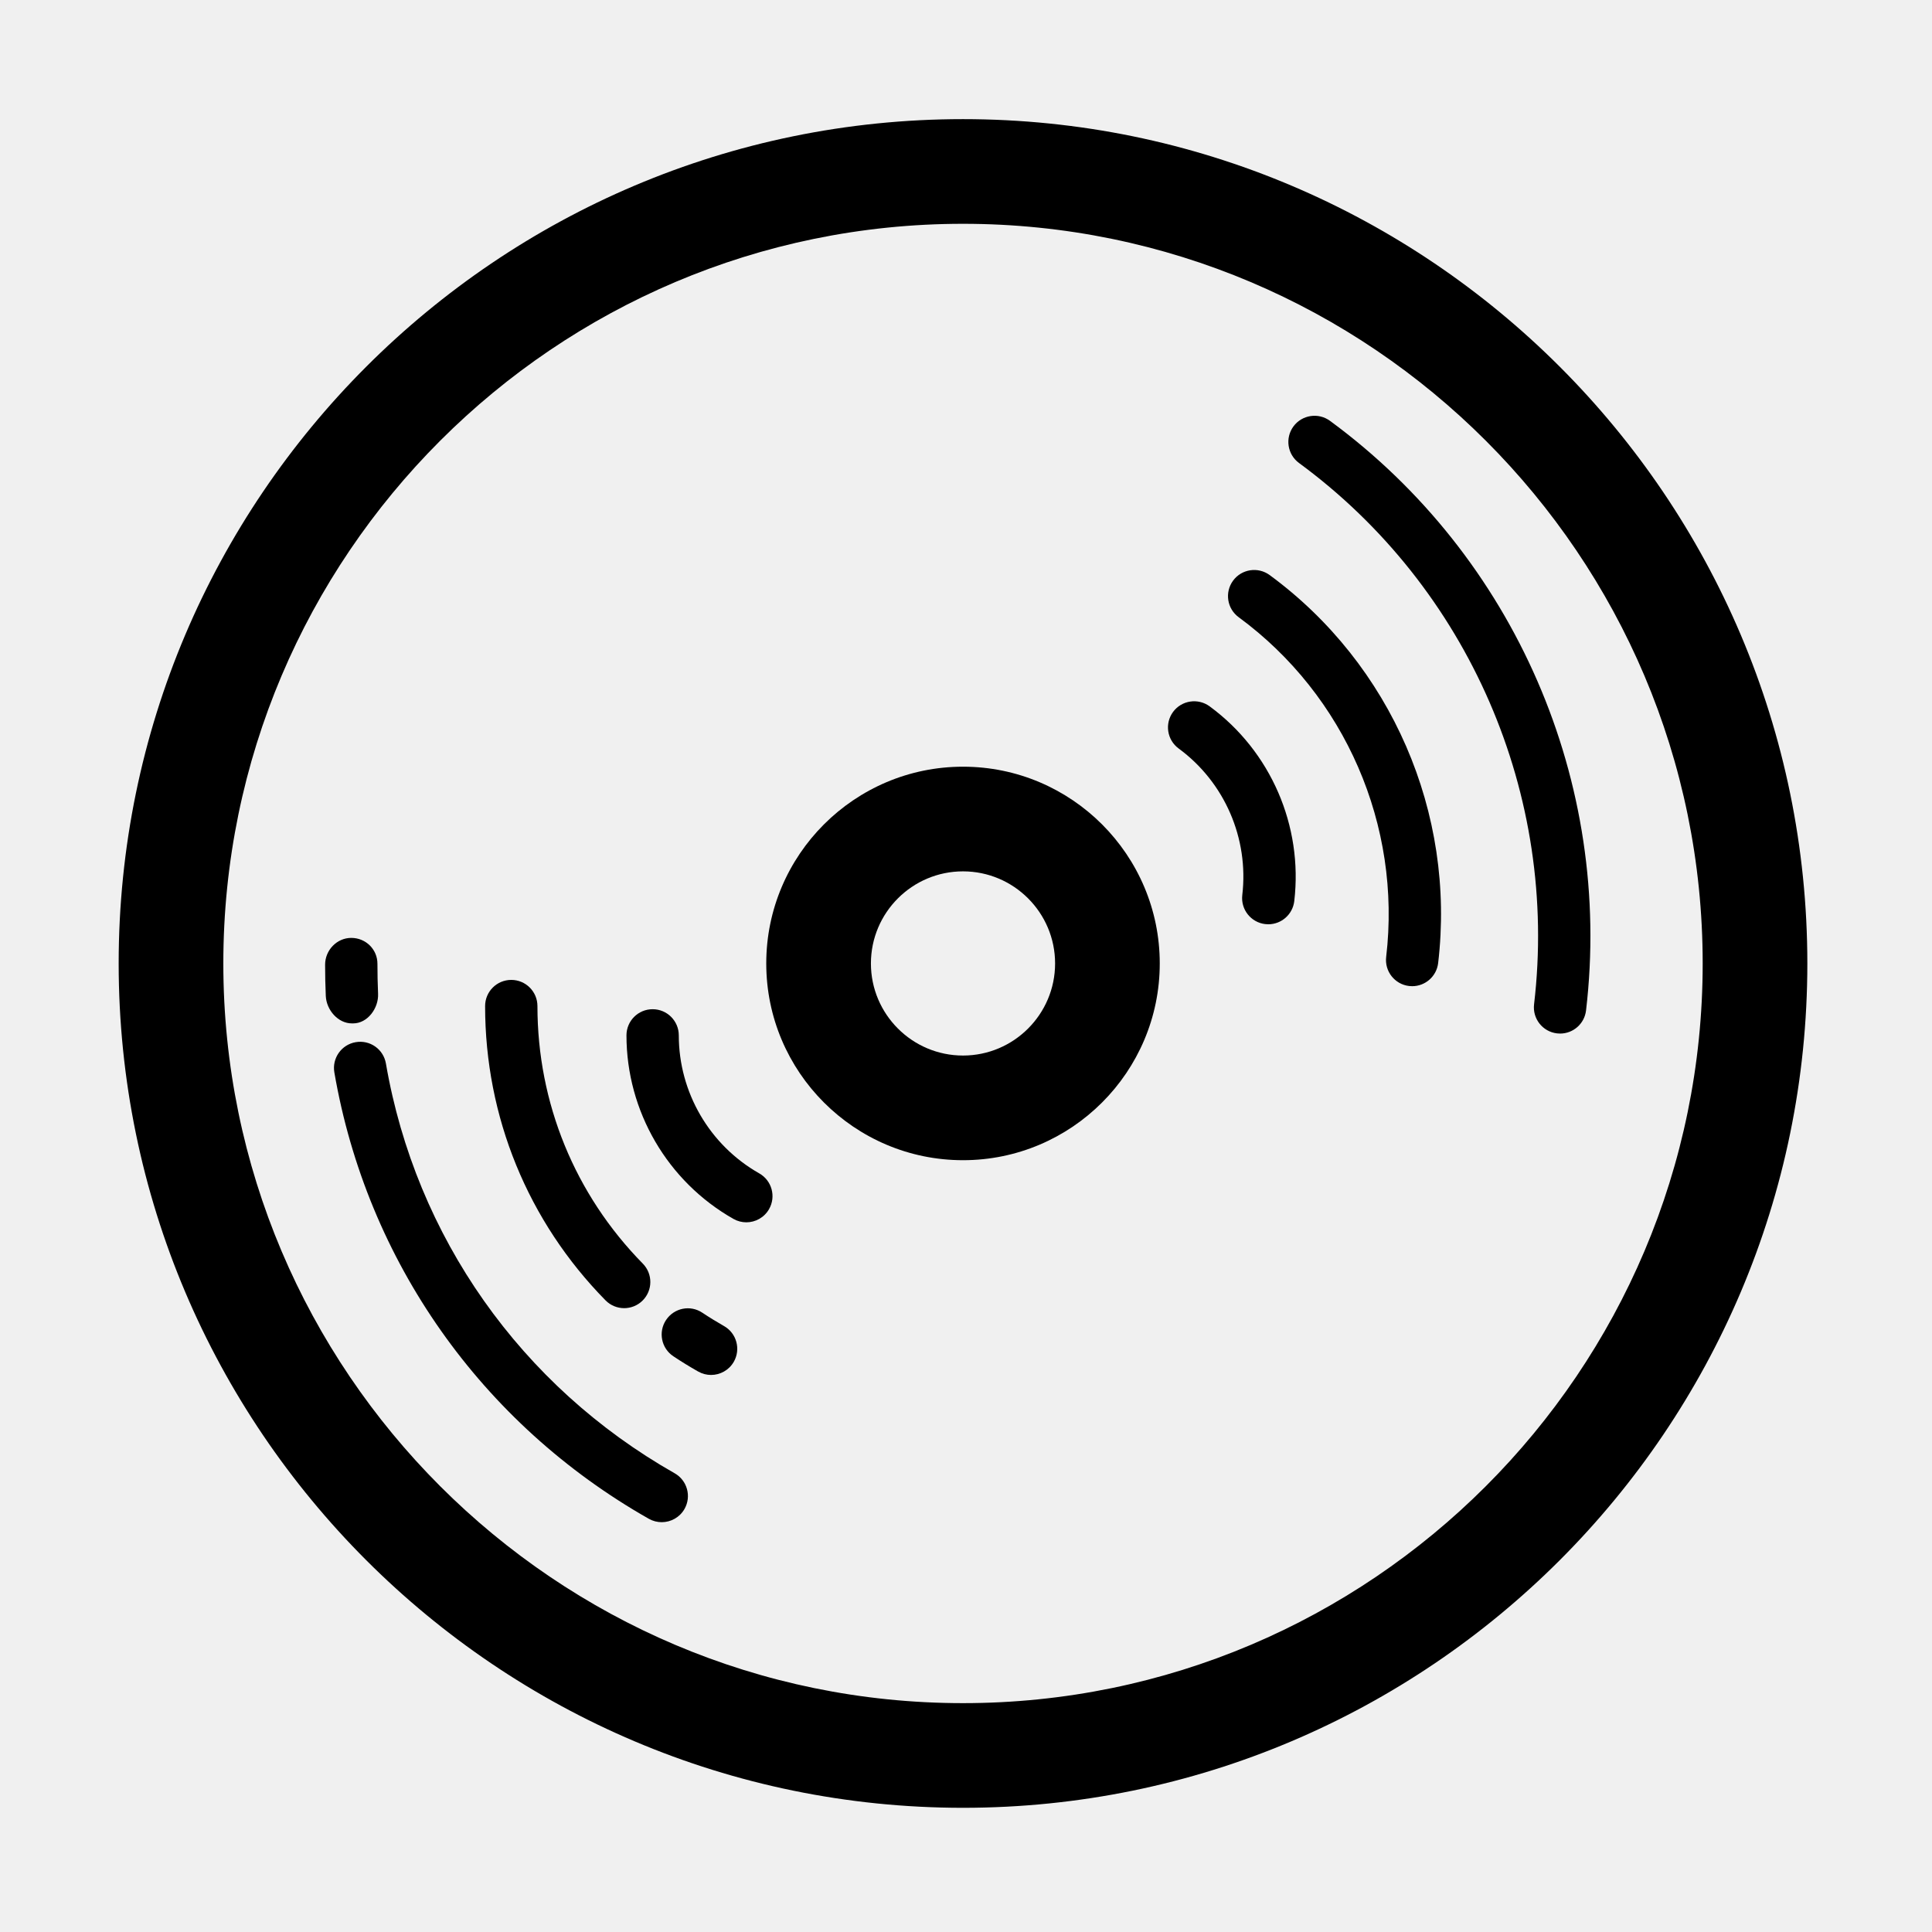
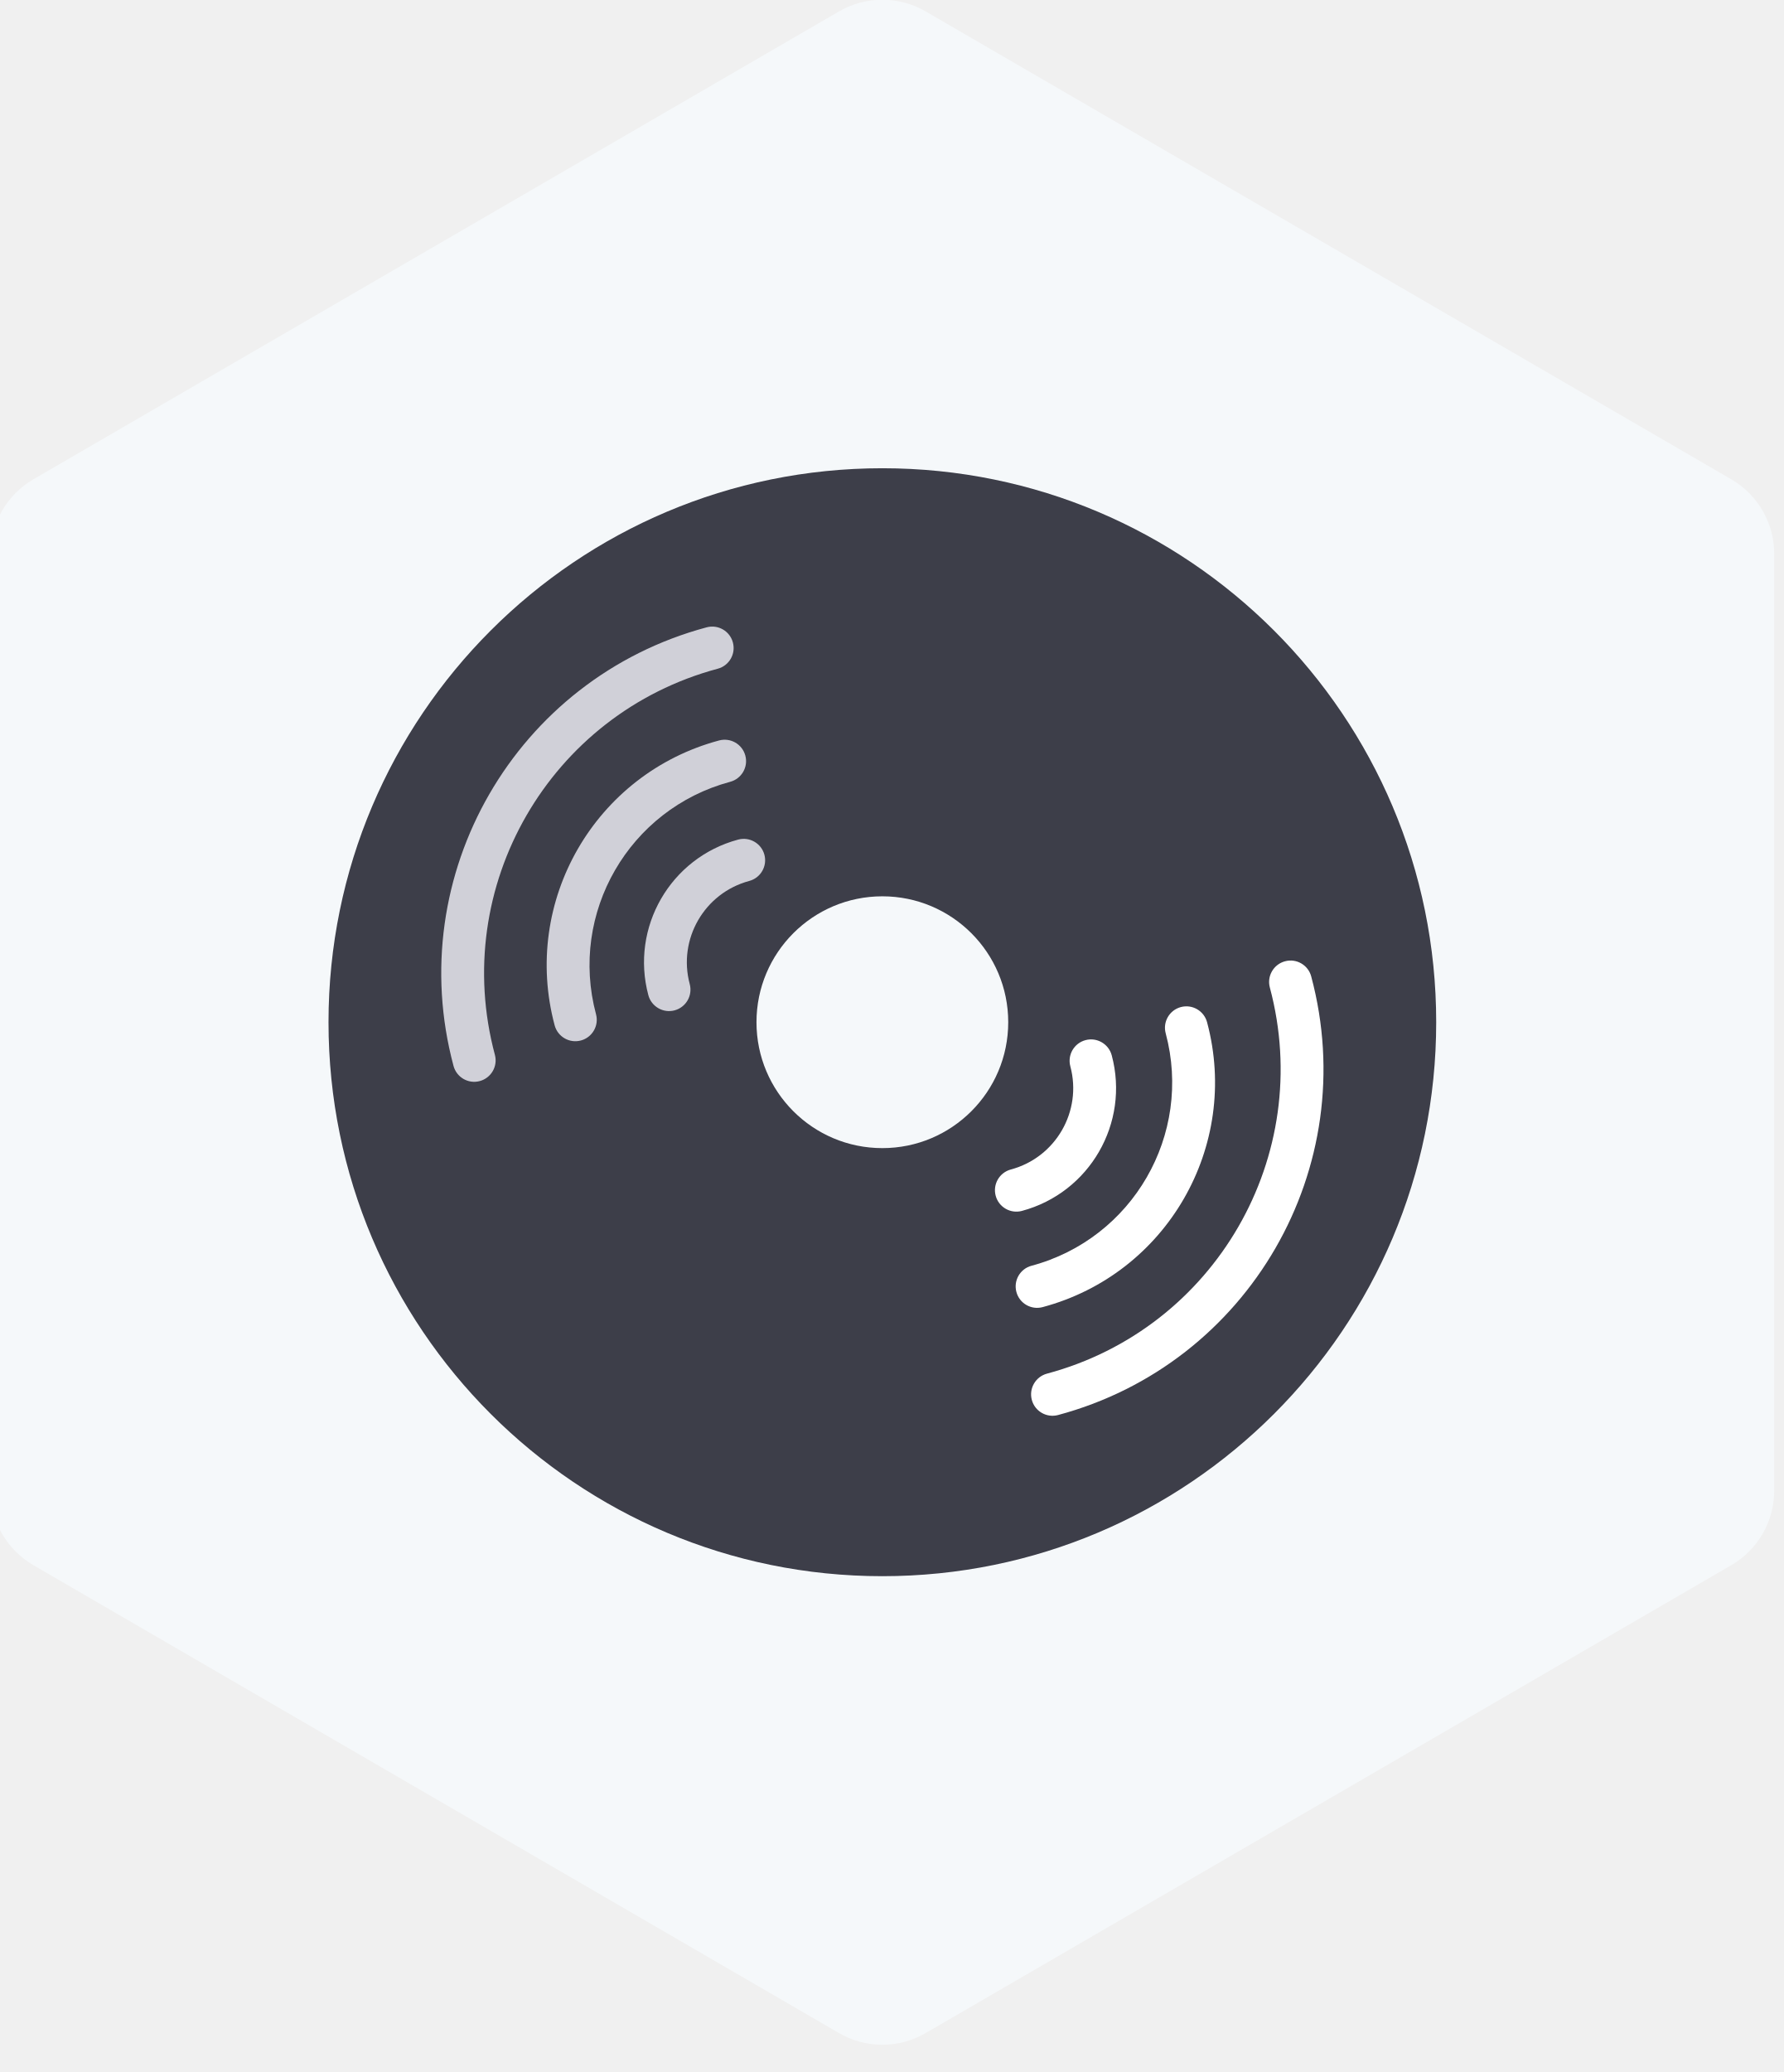
- <svg xmlns="http://www.w3.org/2000/svg" t="1659406770296" class="icon" viewBox="0 0 1024 1024" version="1.1" p-id="2188" width="64" height="64">
-   <defs>
-     <style type="text/css">@font-face { font-family: feedback-iconfont; src: url("//at.alicdn.com/t/font_1031158_u69w8yhxdu.woff2?t=1630033759944") format("woff2"), url("//at.alicdn.com/t/font_1031158_u69w8yhxdu.woff?t=1630033759944") format("woff"), url("//at.alicdn.com/t/font_1031158_u69w8yhxdu.ttf?t=1630033759944") format("truetype"); }
- </style>
-   </defs>
-   <path d="M510.413 958.172c-246.768 0-447.517-200.762-447.517-447.525 0-246.755 200.749-447.504 447.517-447.504 246.755 0 447.517 200.749 447.517 447.504C957.931 757.408 757.168 958.172 510.413 958.172zM510.413 118.617c-216.174 0-392.045 175.871-392.045 392.032 0 216.182 175.869 392.052 392.045 392.052 216.175 0 392.044-175.869 392.044-392.052C902.457 294.487 726.589 118.617 510.413 118.617z" p-id="2189" />
-   <path d="M510.413 614.929c-57.504 0-104.282-46.778-104.282-104.282 0-57.504 46.777-104.282 104.282-104.282s104.281 46.777 104.281 104.282C614.694 568.151 567.917 614.929 510.413 614.929zM510.413 461.839c-26.924 0-48.81 21.899-48.81 48.81s21.885 48.81 48.81 48.81c26.91 0 48.809-21.899 48.809-48.81S537.323 461.839 510.413 461.839z" p-id="2190" />
-   <path d="M186.518 542.42c-7.367 0-13.489-7.083-13.84-14.519-0.244-5.281-0.365-11.254-0.365-16.604 0-7.666 6.203-14.193 13.868-14.193 7.652 0 13.868 6.041 13.868 13.706 0 4.916 0.108 11.024 0.339 15.873 0.352 7.665-5.552 15.736-13.204 15.736C186.95 542.42 186.733 542.42 186.518 542.42z" p-id="2191" />
-   <path d="M350.727 806.787c-2.316 0-4.659-0.57-6.825-1.788-88.694-50.326-149.448-136.561-166.688-236.604-1.301-7.558 3.765-14.722 11.309-16.022 7.625-1.313 14.721 3.766 16.021 11.31 15.818 91.835 71.603 170.973 153.037 217.181 6.663 3.767 9.006 12.243 5.227 18.907C360.247 804.266 355.562 806.787 350.727 806.787z" p-id="2192" />
-   <path d="M330.819 693.351c-3.589 0-7.177-1.384-9.886-4.145-41.157-41.882-63.814-97.259-63.814-155.968 0-7.666 6.203-13.868 13.868-13.868 7.651 0 13.868 6.202 13.868 13.868 0 51.381 19.84 99.865 55.865 136.52 5.363 5.472 5.281 14.247-0.176 19.61C337.848 692.023 334.326 693.351 330.819 693.351z" p-id="2193" />
-   <path d="M376.866 728.752c-2.316 0-4.672-0.596-6.825-1.813-4.483-2.546-8.871-5.228-13.164-8.099-6.365-4.225-8.098-12.838-3.859-19.203 4.252-6.393 12.838-8.154 19.231-3.874 3.738 2.493 7.57 4.822 11.485 7.07 6.664 3.765 8.993 12.244 5.215 18.907C386.386 726.234 381.7 728.752 376.866 728.752z" p-id="2194" />
-   <path d="M395.569 647.852c-2.316 0-4.672-0.581-6.825-1.802-34.982-19.84-56.704-57.111-56.704-97.279 0-7.665 6.203-13.868 13.868-13.868 7.652 0 13.868 6.203 13.868 13.868 0 30.202 16.333 58.235 42.647 73.146 6.663 3.778 8.993 12.244 5.214 18.907C405.089 645.334 400.39 647.852 395.569 647.852z" p-id="2195" />
-   <path d="M826.888 547.811c-0.541 0-1.097-0.029-1.639-0.096-7.611-0.893-13.055-7.787-12.162-15.398 13.07-110.959-34.67-220.888-124.569-286.91-6.176-4.523-7.502-13.205-2.979-19.38 4.524-6.161 13.218-7.503 19.393-2.966 97.931 71.901 149.937 191.648 135.703 312.507C839.808 542.623 833.821 547.811 826.888 547.811z" p-id="2196" />
-   <path d="M748.487 522.701c-0.541 0-1.084-0.026-1.638-0.094-7.611-0.894-13.042-7.787-12.149-15.399 8.208-69.638-21.751-138.64-78.17-180.068-6.176-4.523-7.504-13.205-2.98-19.379 4.523-6.162 13.204-7.503 19.394-2.966 64.465 47.32 98.675 126.127 89.303 205.665C761.407 517.514 755.422 522.701 748.487 522.701z" p-id="2197" />
-   <path d="M672.226 489.885c-0.541 0-1.084-0.027-1.639-0.094-7.61-0.894-13.041-7.787-12.148-15.399 3.534-30.038-9.385-59.793-33.722-77.669-6.176-4.523-7.503-13.205-2.979-19.38 4.536-6.161 13.218-7.49 19.393-2.966 32.368 23.768 49.554 63.327 44.855 103.266C685.146 484.698 679.16 489.885 672.226 489.885z" p-id="2198" />
+ <svg xmlns="http://www.w3.org/2000/svg" version="1.1" id="图层_1" x="0px" y="0px" width="62px" height="72px" viewBox="0 0 62 72" enable-background="new 0 0 62 72" xml:space="preserve">
+   <path fill="#F5F8FA" d="M32.173,0.397l28,16.258c0.926,0.537,1.494,1.525,1.494,2.594v32.546c0,1.068-0.568,2.057-1.494,2.594  l-28,16.258c-0.93,0.541-2.081,0.541-3.011,0l-28-16.258c-0.925-0.537-1.494-1.524-1.494-2.594V19.249  c0-1.069,0.569-2.057,1.494-2.594l28-16.258C30.093-0.144,31.243-0.144,32.173,0.397z" />
+   <path fill="#3D3E49" d="M30.668,16.271c-10.631,0-19.25,8.619-19.25,19.25c0,10.632,8.619,19.25,19.25,19.25  c10.632,0,19.25-8.618,19.25-19.25C49.918,24.89,41.3,16.271,30.668,16.271z M30.668,39.896c-2.417,0-4.375-1.959-4.375-4.375  s1.959-4.375,4.375-4.375c2.416,0,4.375,1.959,4.375,4.375S33.084,39.896,30.668,39.896z" />
+   <g>
+     <path fill="#D0D0D8" d="M15.763,37.04c0.106,0.397,0.515,0.634,0.912,0.526c0.396-0.105,0.633-0.515,0.526-0.911   c-1.566-5.844,1.902-11.852,7.747-13.418c0.396-0.106,0.632-0.514,0.525-0.911c-0.105-0.398-0.514-0.634-0.912-0.527   C17.924,23.578,13.985,30.401,15.763,37.04L15.763,37.04z" />
+     <path fill="#D0D0D8" d="M24.994,25.73c-4.313,1.156-6.871,5.588-5.716,9.9c0.106,0.396,0.515,0.633,0.912,0.526   s0.633-0.515,0.526-0.911c-0.942-3.519,1.145-7.134,4.663-8.078c0.397-0.106,0.634-0.515,0.526-0.912   C25.799,25.859,25.391,25.624,24.994,25.73L24.994,25.73z" />
+     <path fill="#D0D0D8" d="M25.657,29.175c-2.355,0.631-3.753,3.053-3.122,5.408c0.107,0.396,0.516,0.632,0.911,0.526   c0.398-0.107,0.634-0.515,0.527-0.913c-0.418-1.561,0.508-3.165,2.069-3.584c0.396-0.105,0.633-0.514,0.526-0.912   C26.462,29.305,26.054,29.069,25.657,29.175L25.657,29.175z" />
+   </g>
+   <g>
+     <path fill="#FFFFFF" d="M36.774,49.171c6.639-1.779,10.578-8.603,8.8-15.241c-0.106-0.398-0.515-0.634-0.912-0.526   c-0.396,0.106-0.633,0.514-0.526,0.911c1.565,5.846-1.902,11.853-7.747,13.418c-0.396,0.106-0.633,0.516-0.526,0.912   C35.969,49.042,36.377,49.277,36.774,49.171L36.774,49.171z" />
+     <path fill="#FFFFFF" d="M41.954,35.521c-0.106-0.396-0.515-0.633-0.912-0.526c-0.396,0.106-0.633,0.515-0.526,0.911   c0.942,3.52-1.146,7.135-4.664,8.078c-0.396,0.105-0.632,0.515-0.525,0.911c0.106,0.397,0.515,0.633,0.912,0.526   C40.55,44.268,43.109,39.834,41.954,35.521L41.954,35.521z" />
+     <path fill="#FFFFFF" d="M38.64,36.67c-0.107-0.396-0.516-0.633-0.912-0.526c-0.397,0.106-0.633,0.515-0.526,0.911   c0.418,1.563-0.509,3.166-2.069,3.584c-0.397,0.107-0.633,0.515-0.526,0.913c0.106,0.396,0.515,0.632,0.911,0.526   C37.872,41.447,39.271,39.025,38.64,36.67L38.64,36.67z" />
+   </g>
</svg>
